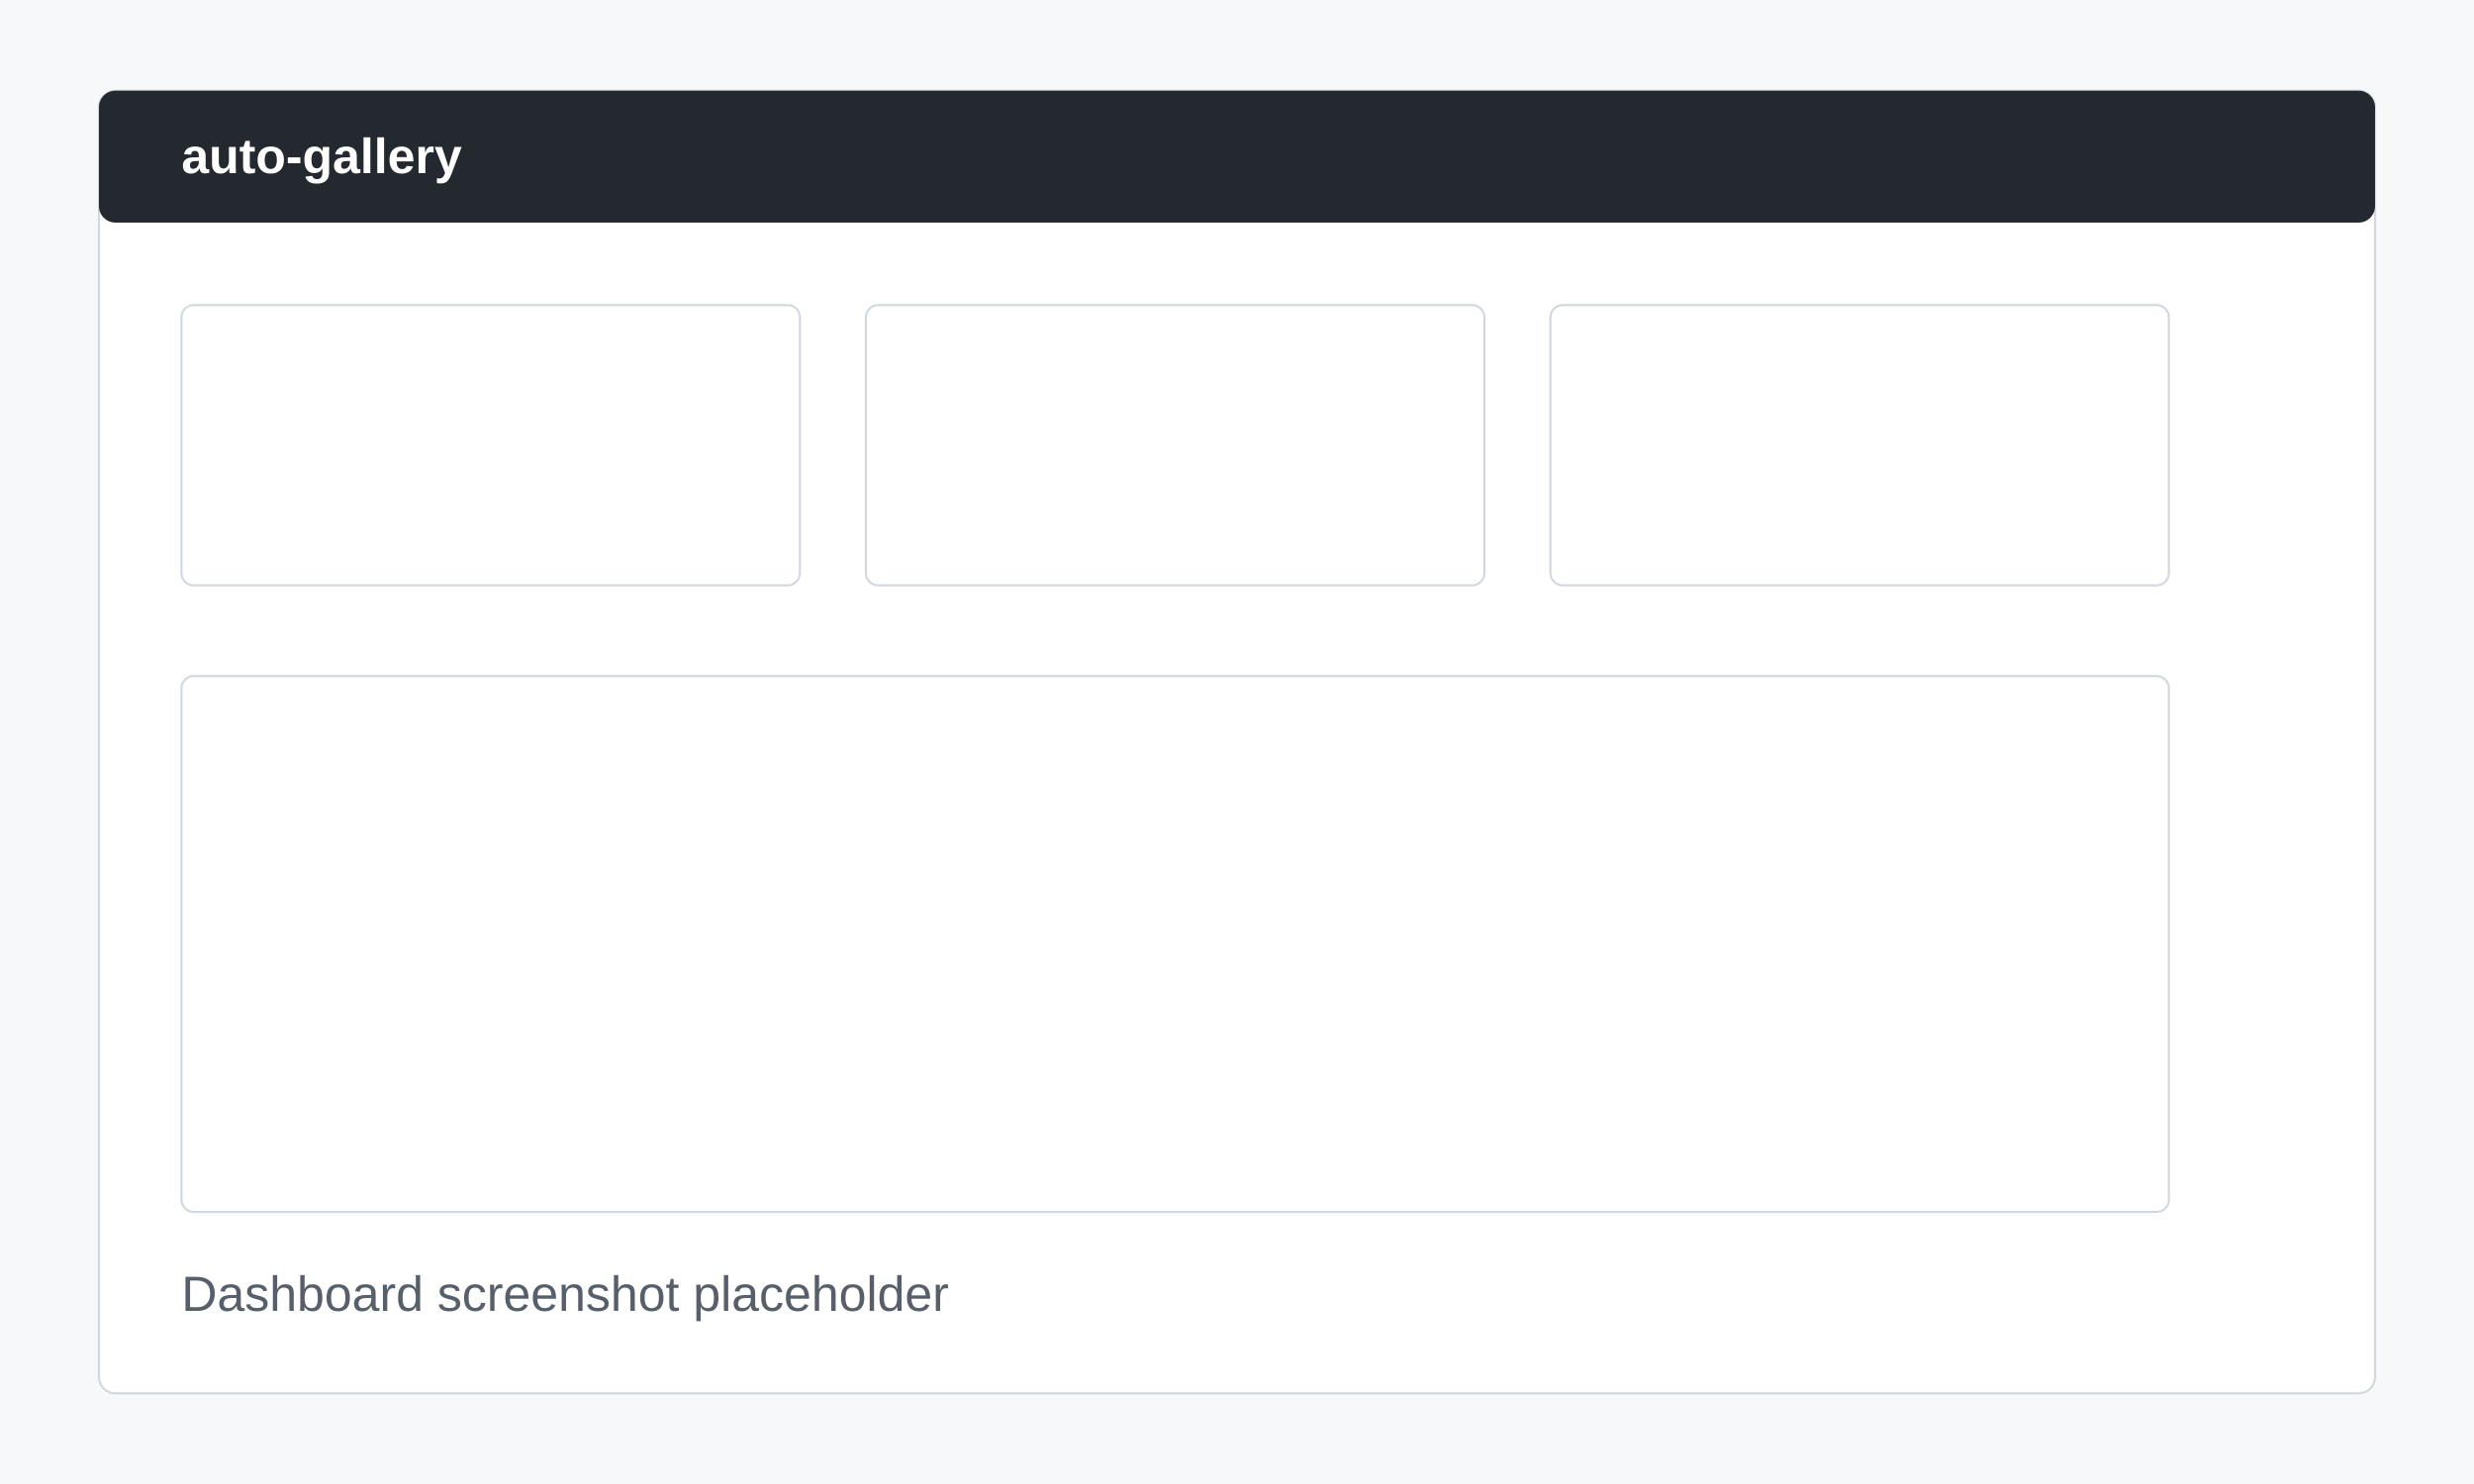
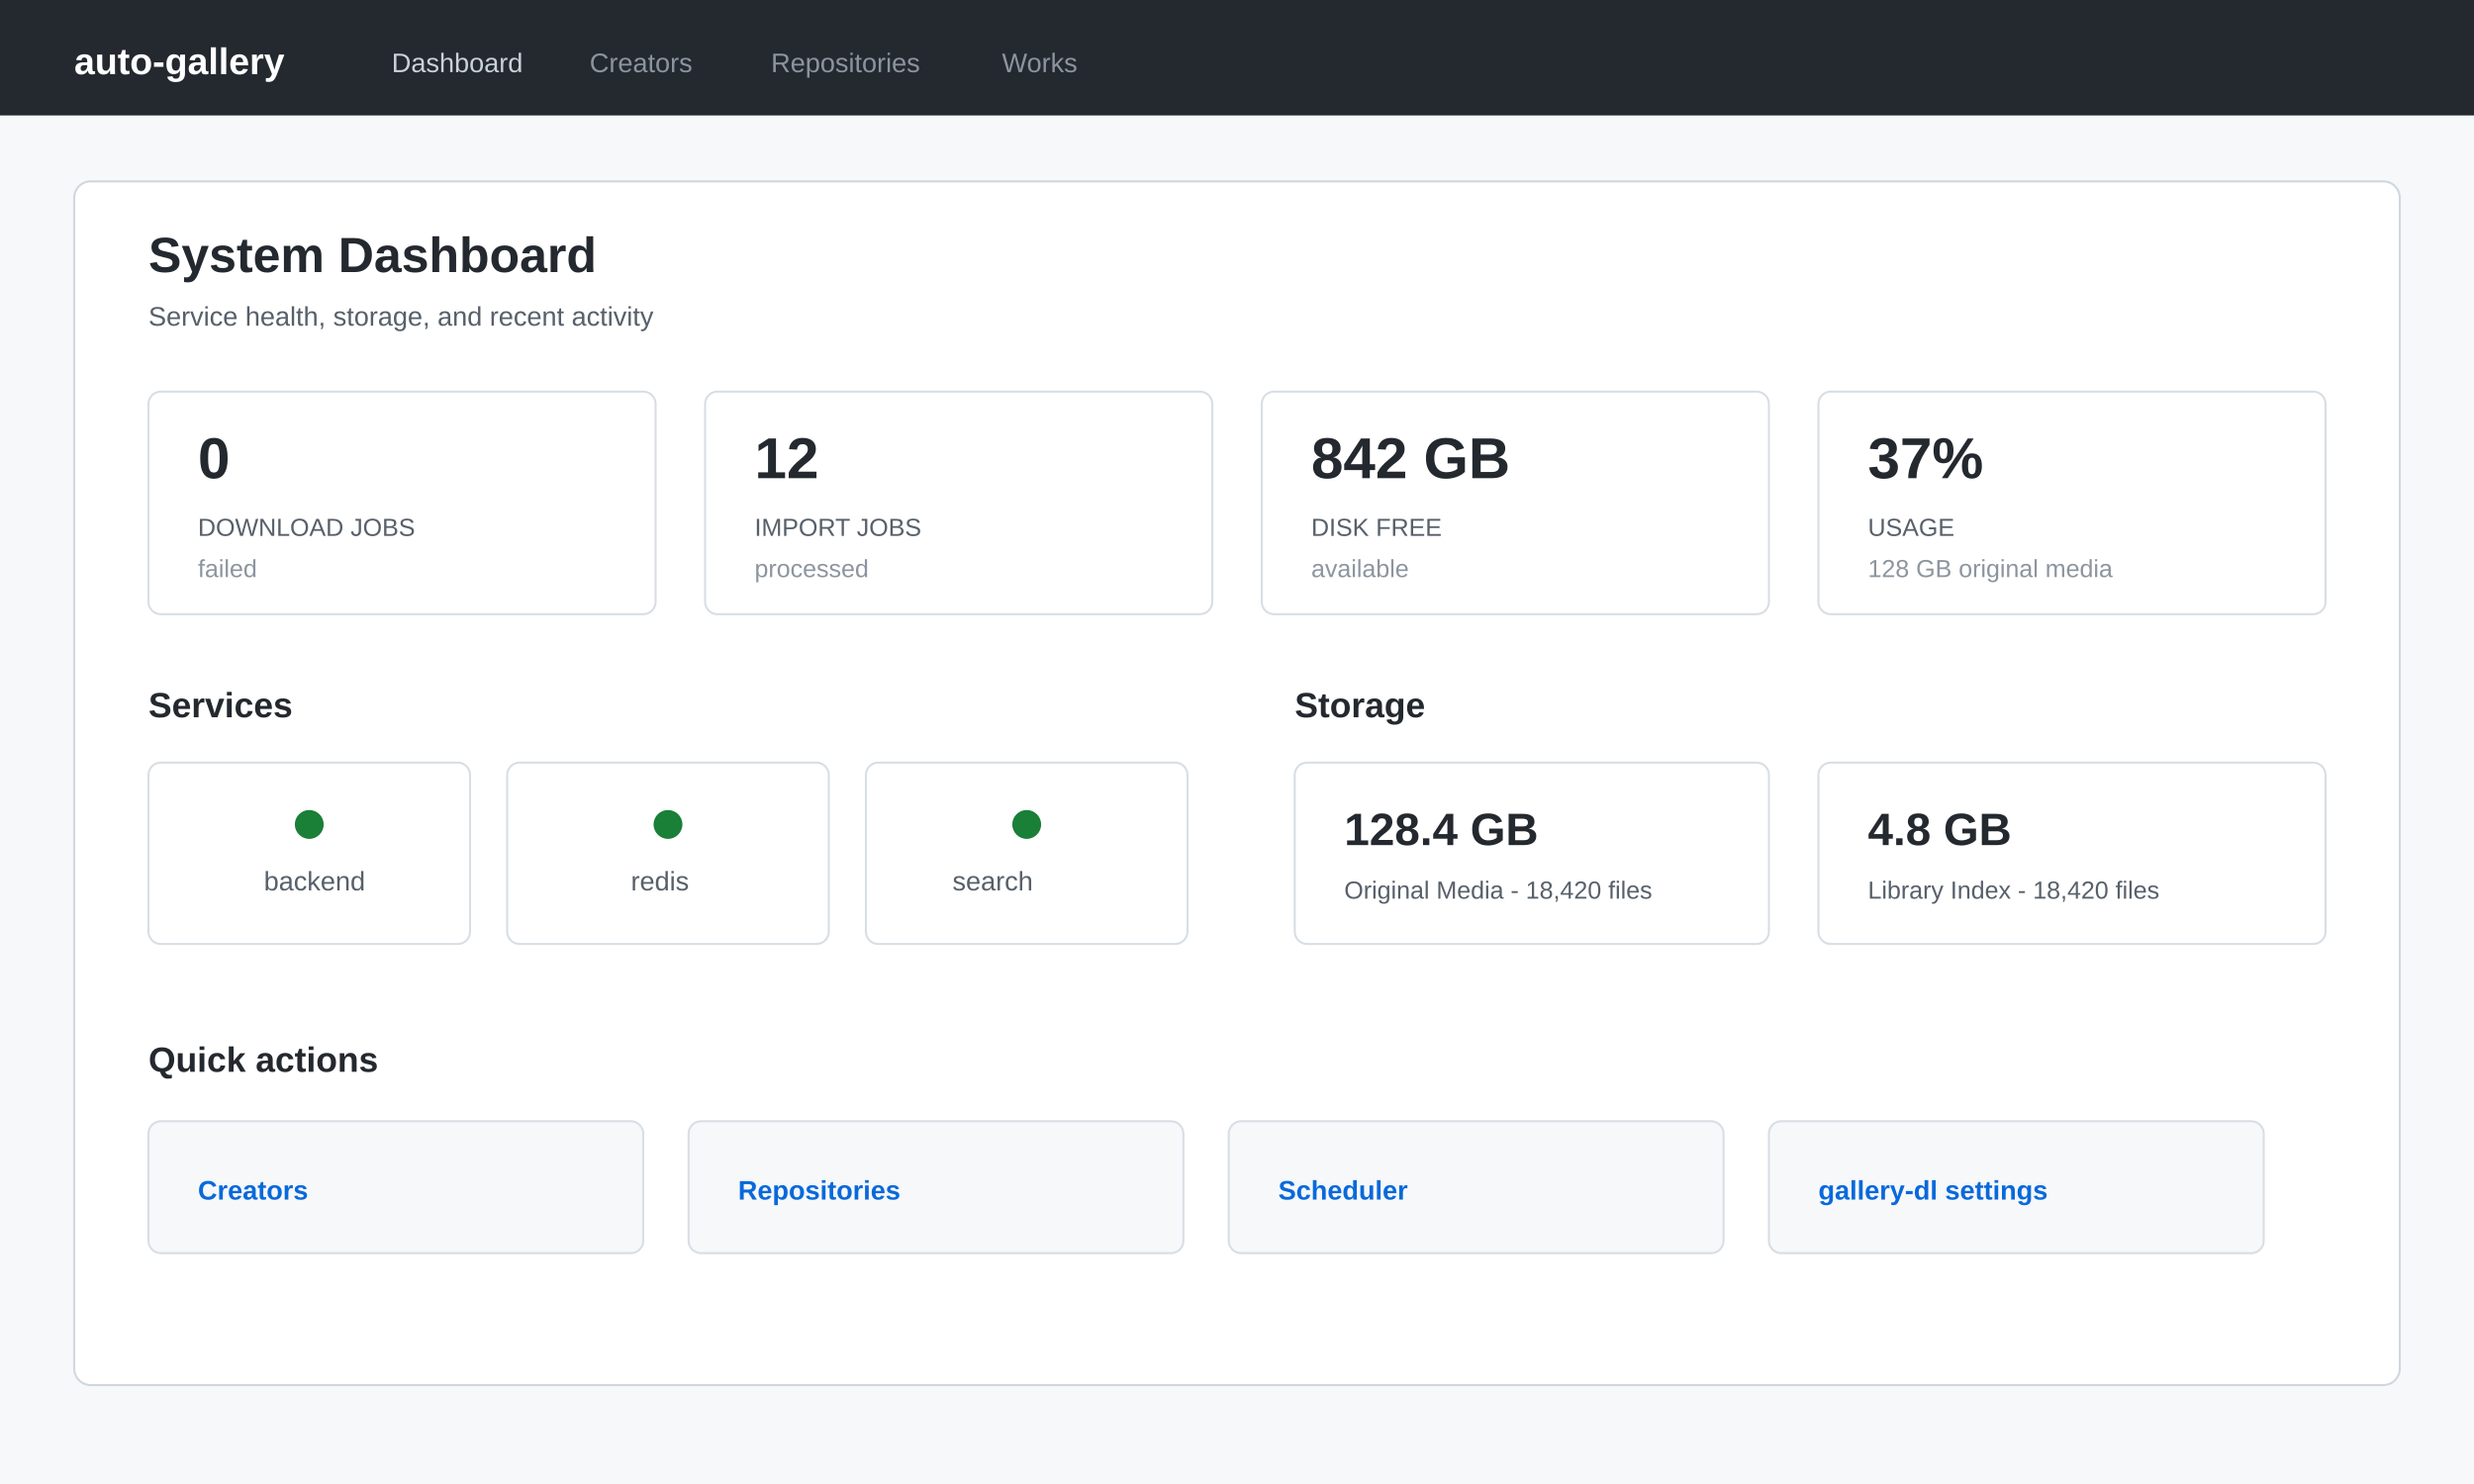
<svg xmlns="http://www.w3.org/2000/svg" width="1200" height="720" viewBox="0 0 1200 720" role="img" aria-labelledby="title desc">
  <rect width="1200" height="720" fill="#f6f8fa" />
-   <rect x="48" y="44" width="1104" height="632" rx="8" fill="#ffffff" stroke="#d0d7de" />
-   <rect x="48" y="44" width="1104" height="64" rx="8" fill="#24292f" />
-   <text x="88" y="84" fill="#ffffff" font-family="Arial, sans-serif" font-size="24" font-weight="700">auto-gallery</text>
-   <rect x="88" y="148" width="300" height="136" rx="6" fill="#ffffff" stroke="#d0d7de" />
-   <rect x="420" y="148" width="300" height="136" rx="6" fill="#ffffff" stroke="#d0d7de" />
-   <rect x="752" y="148" width="300" height="136" rx="6" fill="#ffffff" stroke="#d0d7de" />
-   <rect x="88" y="328" width="964" height="260" rx="6" fill="#ffffff" stroke="#d0d7de" />
-   <text x="88" y="636" fill="#57606a" font-family="Arial, sans-serif" font-size="24">Dashboard screenshot placeholder</text>
+   <rect x="0" y="0" width="1200" height="56" fill="#24292f" />
+   <text x="36" y="36" fill="#ffffff" font-family="Arial, sans-serif" font-size="18" font-weight="700">auto-gallery</text>
+   <text x="190" y="35" fill="#c9d1d9" font-family="Arial, sans-serif" font-size="13">Dashboard</text>
+   <text x="286" y="35" fill="#8b949e" font-family="Arial, sans-serif" font-size="13">Creators</text>
+   <text x="374" y="35" fill="#8b949e" font-family="Arial, sans-serif" font-size="13">Repositories</text>
+   <text x="486" y="35" fill="#8b949e" font-family="Arial, sans-serif" font-size="13">Works</text>
+   <rect x="36" y="88" width="1128" height="584" rx="8" fill="#ffffff" stroke="#d0d7de" />
+   <text x="72" y="132" fill="#24292f" font-family="Arial, sans-serif" font-size="24" font-weight="700">System Dashboard</text>
+   <text x="72" y="158" fill="#57606a" font-family="Arial, sans-serif" font-size="13">Service health, storage, and recent activity</text>
+   <g font-family="Arial, sans-serif">
+     <rect x="72" y="190" width="246" height="108" rx="6" fill="#ffffff" stroke="#d8dee4" />
+     <text x="96" y="232" fill="#24292f" font-size="28" font-weight="700">0</text>
+     <text x="96" y="260" fill="#57606a" font-size="12">DOWNLOAD JOBS</text>
+     <text x="96" y="280" fill="#8c959f" font-size="12">failed</text>
+     <rect x="342" y="190" width="246" height="108" rx="6" fill="#ffffff" stroke="#d8dee4" />
+     <text x="366" y="232" fill="#24292f" font-size="28" font-weight="700">12</text>
+     <text x="366" y="260" fill="#57606a" font-size="12">IMPORT JOBS</text>
+     <text x="366" y="280" fill="#8c959f" font-size="12">processed</text>
+     <rect x="612" y="190" width="246" height="108" rx="6" fill="#ffffff" stroke="#d8dee4" />
+     <text x="636" y="232" fill="#24292f" font-size="28" font-weight="700">842 GB</text>
+     <text x="636" y="260" fill="#57606a" font-size="12">DISK FREE</text>
+     <text x="636" y="280" fill="#8c959f" font-size="12">available</text>
+     <rect x="882" y="190" width="246" height="108" rx="6" fill="#ffffff" stroke="#d8dee4" />
+     <text x="906" y="232" fill="#24292f" font-size="28" font-weight="700">37%</text>
+     <text x="906" y="260" fill="#57606a" font-size="12">USAGE</text>
+     <text x="906" y="280" fill="#8c959f" font-size="12">128 GB original media</text>
+   </g>
+   <text x="72" y="348" fill="#24292f" font-family="Arial, sans-serif" font-size="17" font-weight="700">Services</text>
+   <g font-family="Arial, sans-serif" font-size="13">
+     <rect x="72" y="370" width="156" height="88" rx="6" fill="#ffffff" stroke="#d8dee4" />
+     <circle cx="150" cy="400" r="7" fill="#1a7f37" />
+     <text x="128" y="432" fill="#57606a">backend</text>
+     <rect x="246" y="370" width="156" height="88" rx="6" fill="#ffffff" stroke="#d8dee4" />
+     <circle cx="324" cy="400" r="7" fill="#1a7f37" />
+     <text x="306" y="432" fill="#57606a">redis</text>
+     <rect x="420" y="370" width="156" height="88" rx="6" fill="#ffffff" stroke="#d8dee4" />
+     <circle cx="498" cy="400" r="7" fill="#1a7f37" />
+     <text x="462" y="432" fill="#57606a">search</text>
+   </g>
+   <text x="628" y="348" fill="#24292f" font-family="Arial, sans-serif" font-size="17" font-weight="700">Storage</text>
+   <g font-family="Arial, sans-serif">
+     <rect x="628" y="370" width="230" height="88" rx="6" fill="#ffffff" stroke="#d8dee4" />
+     <text x="652" y="410" fill="#24292f" font-size="22" font-weight="700">128.4 GB</text>
+     <text x="652" y="436" fill="#57606a" font-size="12">Original Media - 18,420 files</text>
+     <rect x="882" y="370" width="246" height="88" rx="6" fill="#ffffff" stroke="#d8dee4" />
+     <text x="906" y="410" fill="#24292f" font-size="22" font-weight="700">4.8 GB</text>
+     <text x="906" y="436" fill="#57606a" font-size="12">Library Index - 18,420 files</text>
+   </g>
+   <text x="72" y="520" fill="#24292f" font-family="Arial, sans-serif" font-size="17" font-weight="700">Quick actions</text>
+   <g font-family="Arial, sans-serif" font-size="13">
+     <rect x="72" y="544" width="240" height="64" rx="6" fill="#f6f8fa" stroke="#d8dee4" />
+     <text x="96" y="582" fill="#0969da" font-weight="700">Creators</text>
+     <rect x="334" y="544" width="240" height="64" rx="6" fill="#f6f8fa" stroke="#d8dee4" />
+     <text x="358" y="582" fill="#0969da" font-weight="700">Repositories</text>
+     <rect x="596" y="544" width="240" height="64" rx="6" fill="#f6f8fa" stroke="#d8dee4" />
+     <text x="620" y="582" fill="#0969da" font-weight="700">Scheduler</text>
+     <rect x="858" y="544" width="240" height="64" rx="6" fill="#f6f8fa" stroke="#d8dee4" />
+     <text x="882" y="582" fill="#0969da" font-weight="700">gallery-dl settings</text>
+   </g>
</svg>
